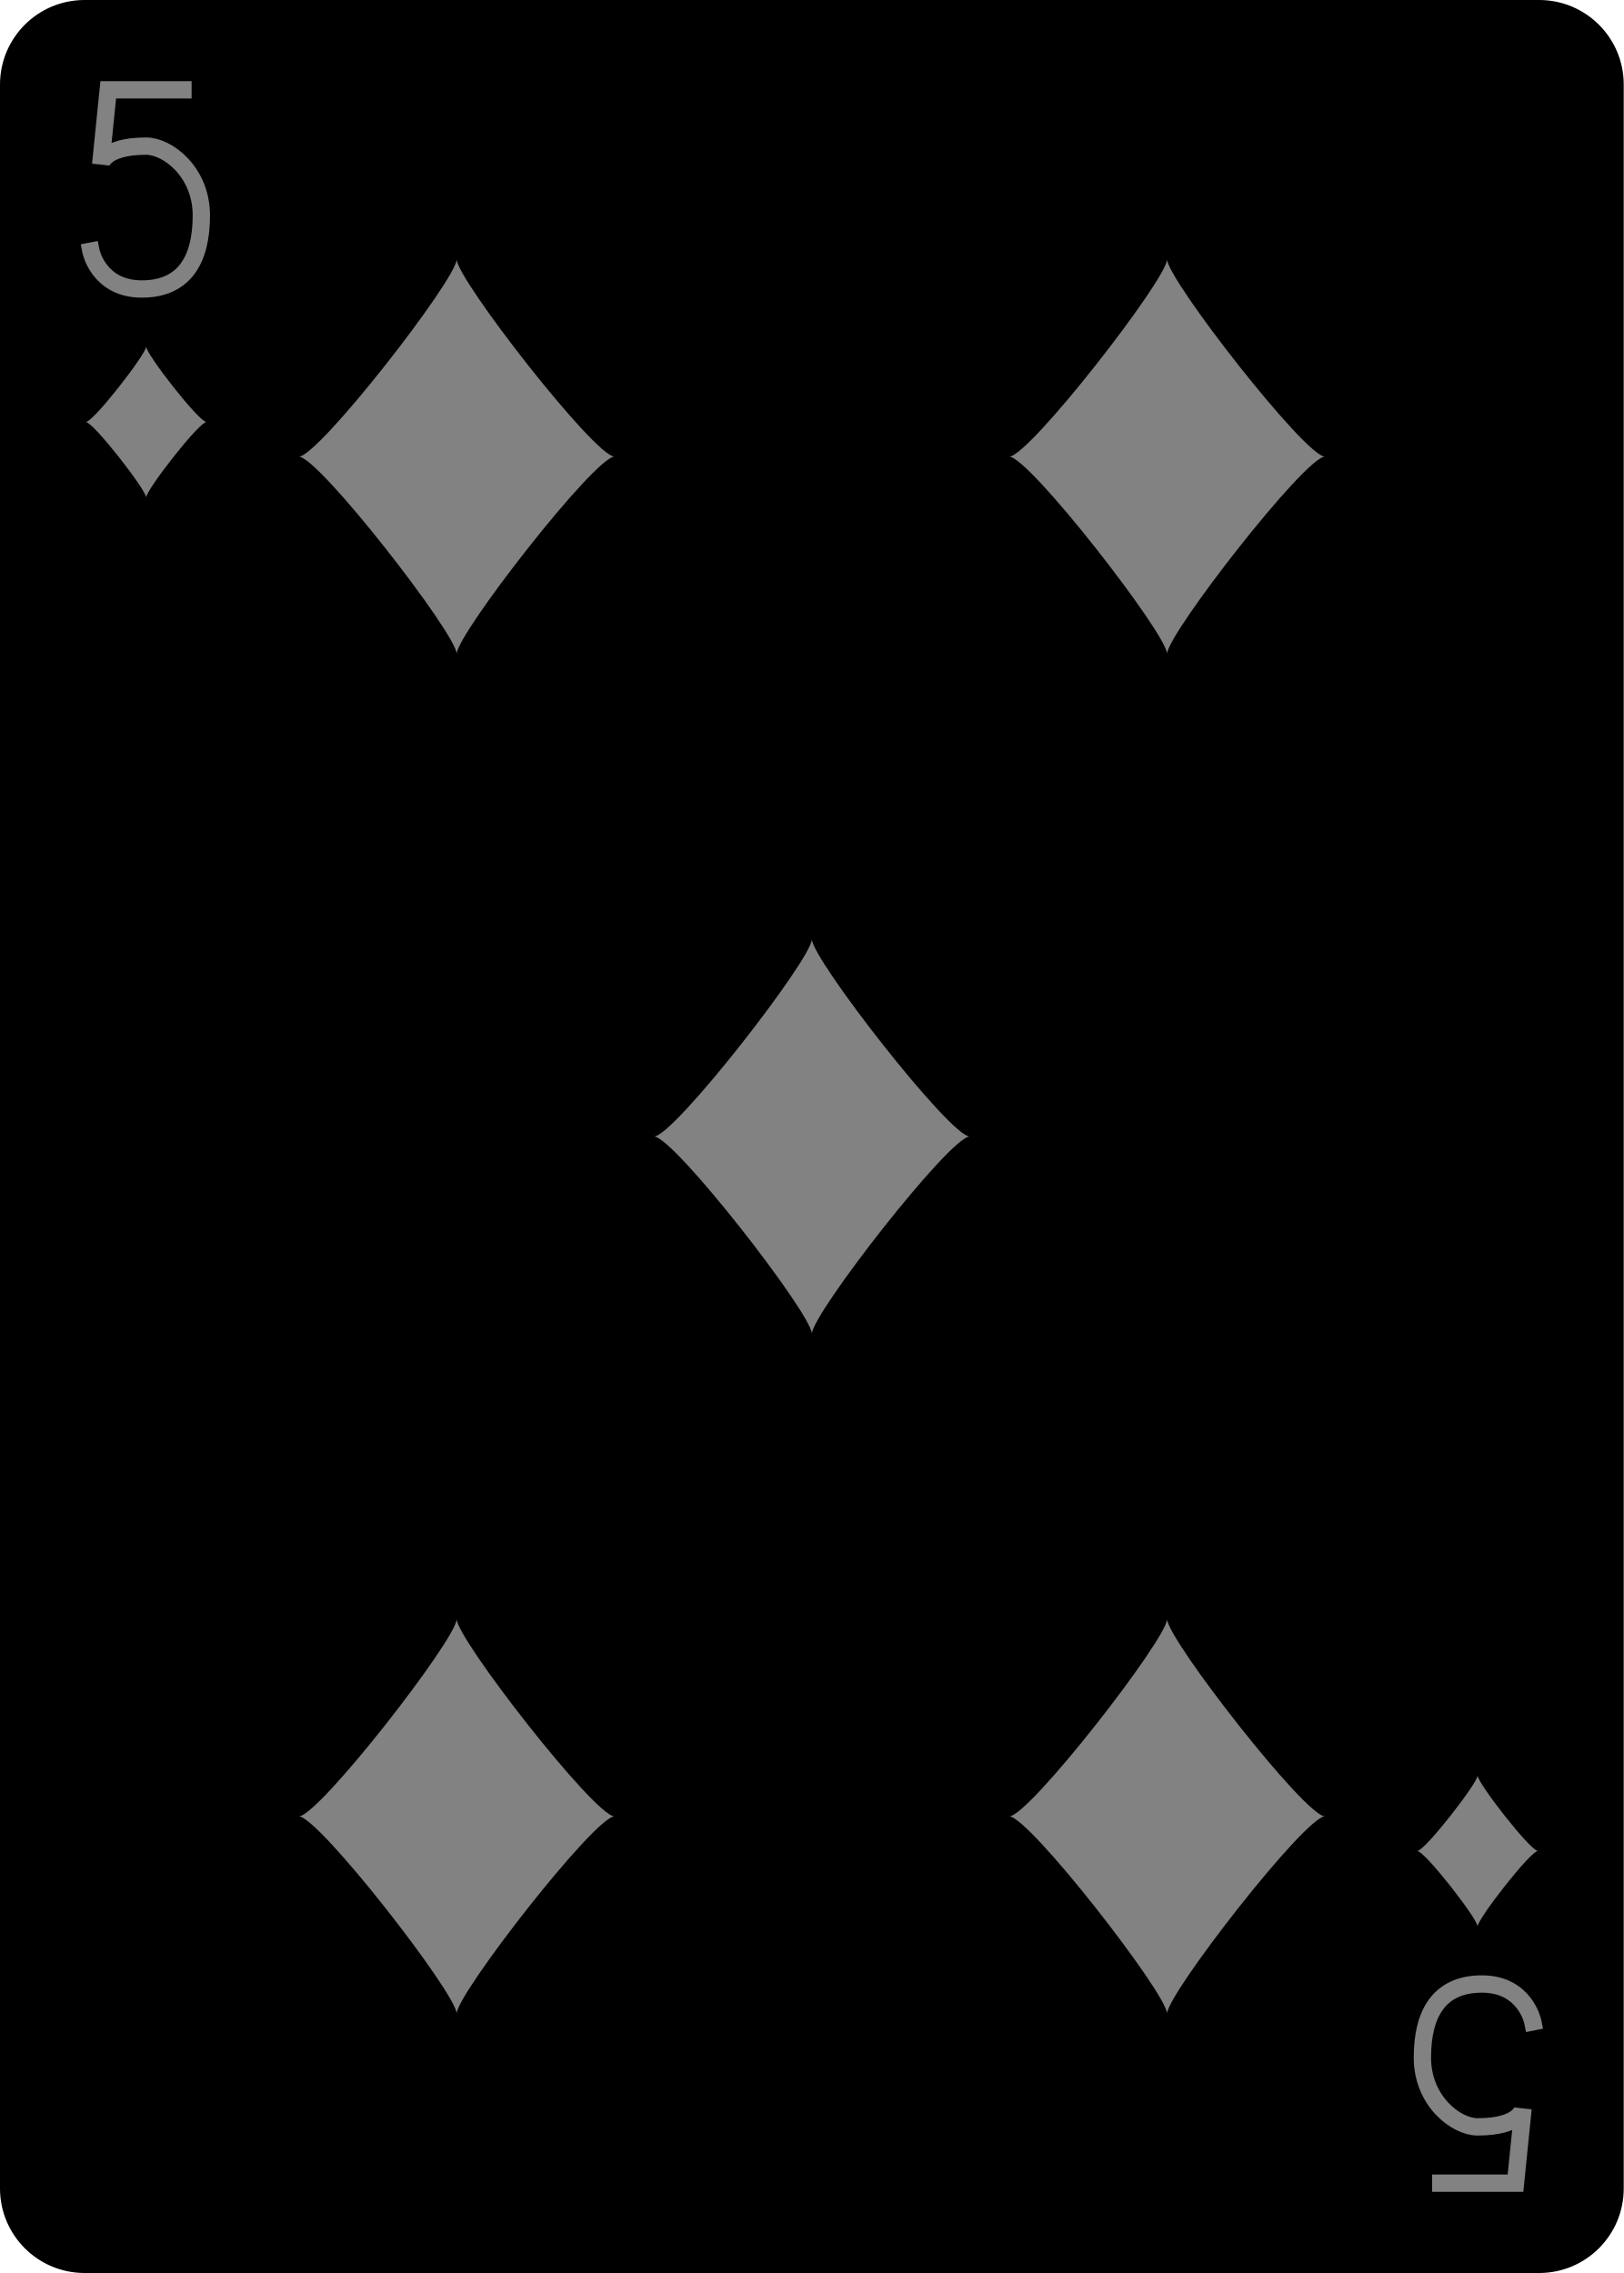
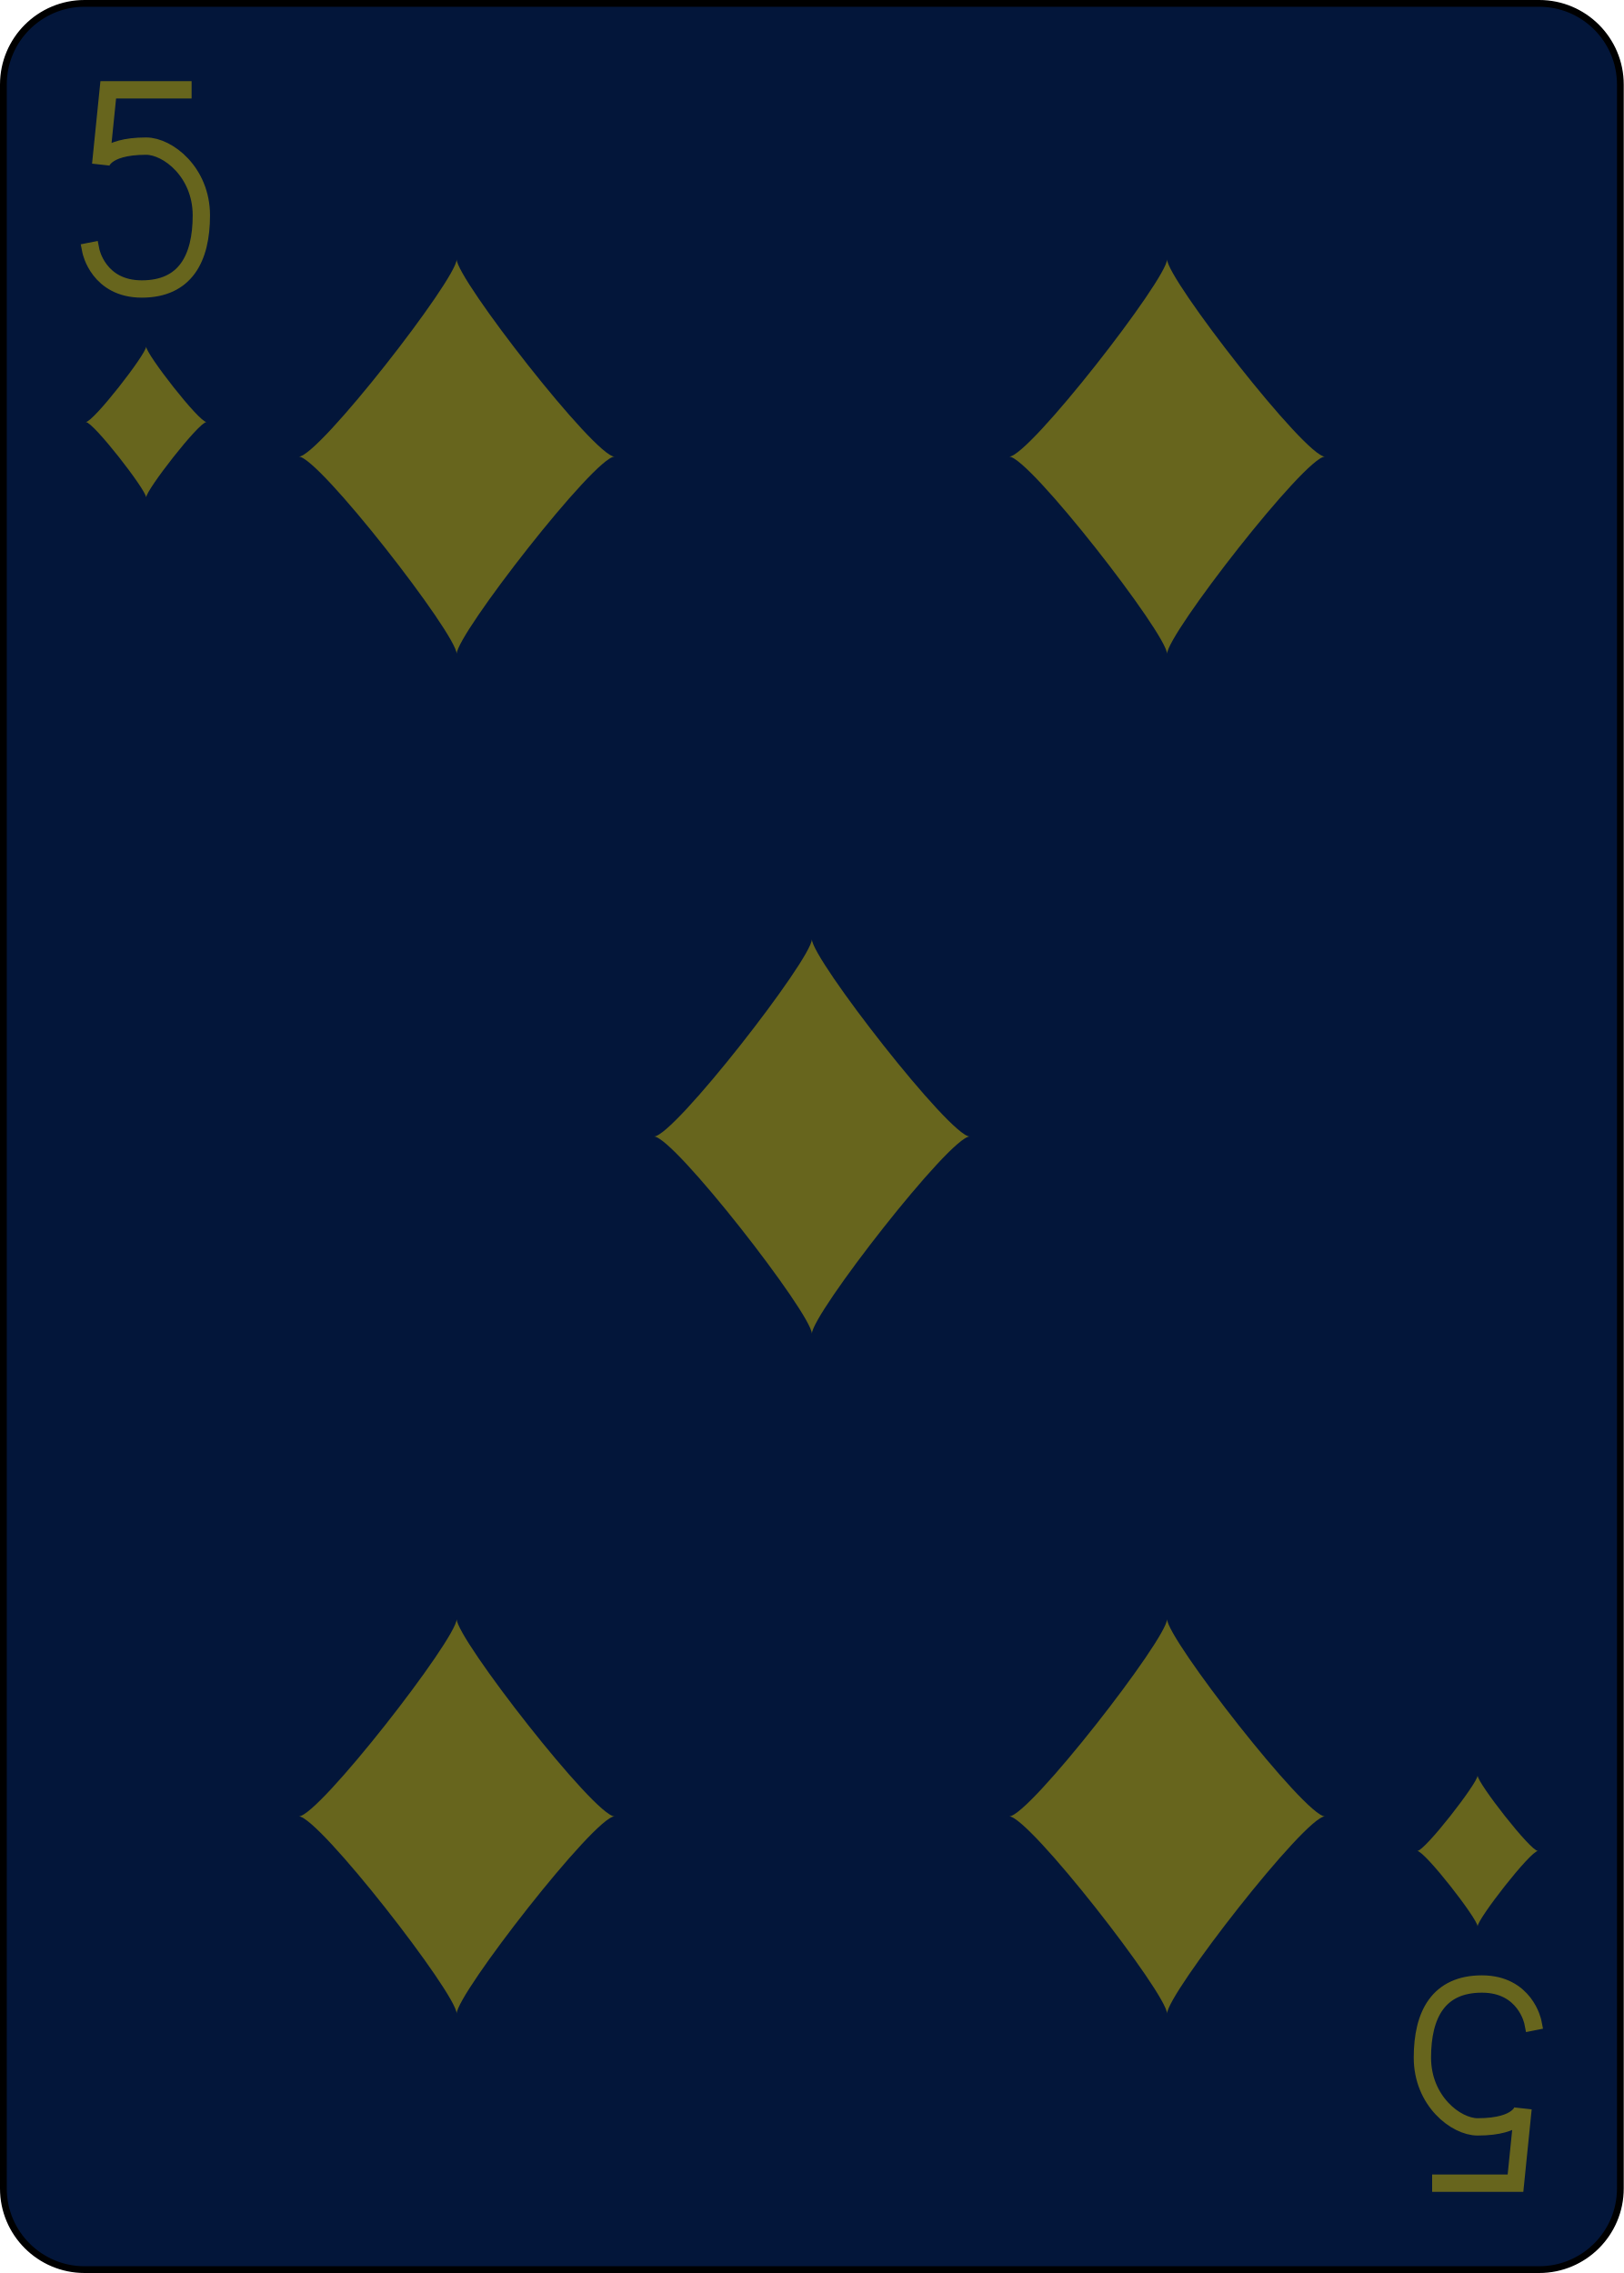
<svg xmlns="http://www.w3.org/2000/svg" xmlns:xlink="http://www.w3.org/1999/xlink" class="card" face="5D" height="3.5in" preserveAspectRatio="none" viewBox="-120 -168 240 336" width="2.5in">
  <symbol id="SD5" viewBox="-600 -600 1200 1200" preserveAspectRatio="xMinYMid">
-     <path d="M-400 0C-350 0 0 -450 0 -500C0 -450 350 0 400 0C350 0 0 450 0 500C0 450 -350 0 -400 0Z" fill="#828282" />
+     <path d="M-400 0C-350 0 0 -450 0 -500C0 -450 350 0 400 0C350 0 0 450 0 500C0 450 -350 0 -400 0Z" fill="#67651d" />
  </symbol>
  <symbol id="VD5" viewBox="-500 -500 1000 1000" preserveAspectRatio="xMinYMid">
-     <path d="M170 -460L-175 -460L-210 -115C-210 -115 -200 -200 0 -200C100 -200 255 -80 255 120C255 320 180 460 -20 460C-220 460 -255 285 -255 285" stroke="#828282" stroke-width="80" stroke-linecap="square" stroke-miterlimit="1.5" fill="none" />
+     <path d="M170 -460L-175 -460L-210 -115C-210 -115 -200 -200 0 -200C100 -200 255 -80 255 120C255 320 180 460 -20 460C-220 460 -255 285 -255 285" stroke="#67651d" stroke-width="80" stroke-linecap="square" stroke-miterlimit="1.5" fill="none" />
  </symbol>
-   <rect width="239" height="335" x="-119.5" y="-167.5" rx="12" ry="12" fill="#000000" stroke="black" />
+   <rect width="239" height="335" x="-119.5" y="-167.5" rx="12" ry="12" fill="#03163a" stroke="black" />
  <use xlink:href="#VD5" height="32" x="-114.4" y="-156" />
  <use xlink:href="#SD5" height="26.769" x="-111.784" y="-119" />
  <use xlink:href="#SD5" height="70" x="-87.501" y="-135.501" />
  <use xlink:href="#SD5" height="70" x="17.501" y="-135.501" />
  <use xlink:href="#SD5" height="70" x="-35" y="-35" />
+   <use xlink:href="#SD5" height="70" x="-87.501" y="65.501" />
+   <use xlink:href="#SD5" height="70" x="17.501" y="65.501" />
  <g transform="rotate(180)">
    <use xlink:href="#VD5" height="32" x="-114.4" y="-156" />
    <use xlink:href="#SD5" height="26.769" x="-111.784" y="-119" />
-     <use xlink:href="#SD5" height="70" x="-87.501" y="-135.501" />
-     <use xlink:href="#SD5" height="70" x="17.501" y="-135.501" />
  </g>
</svg>
